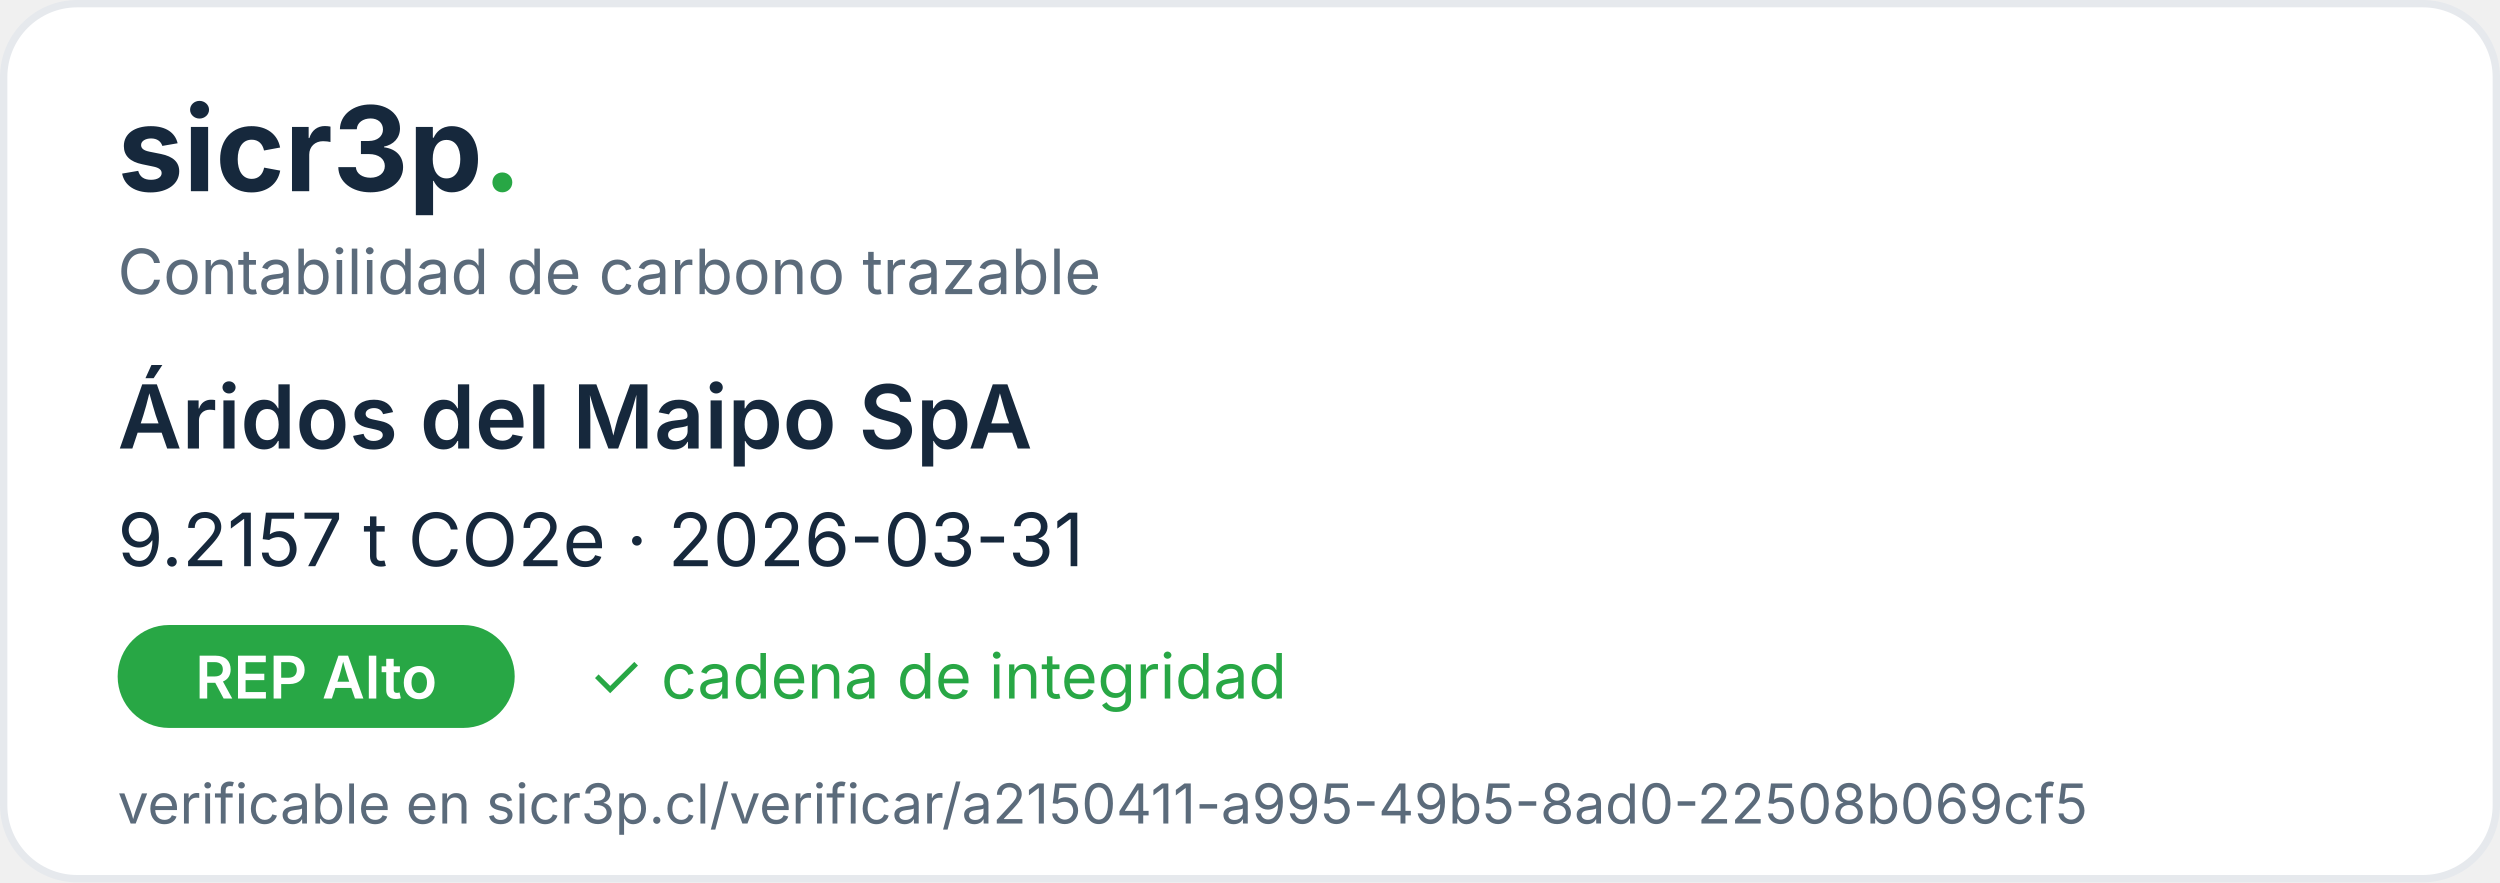
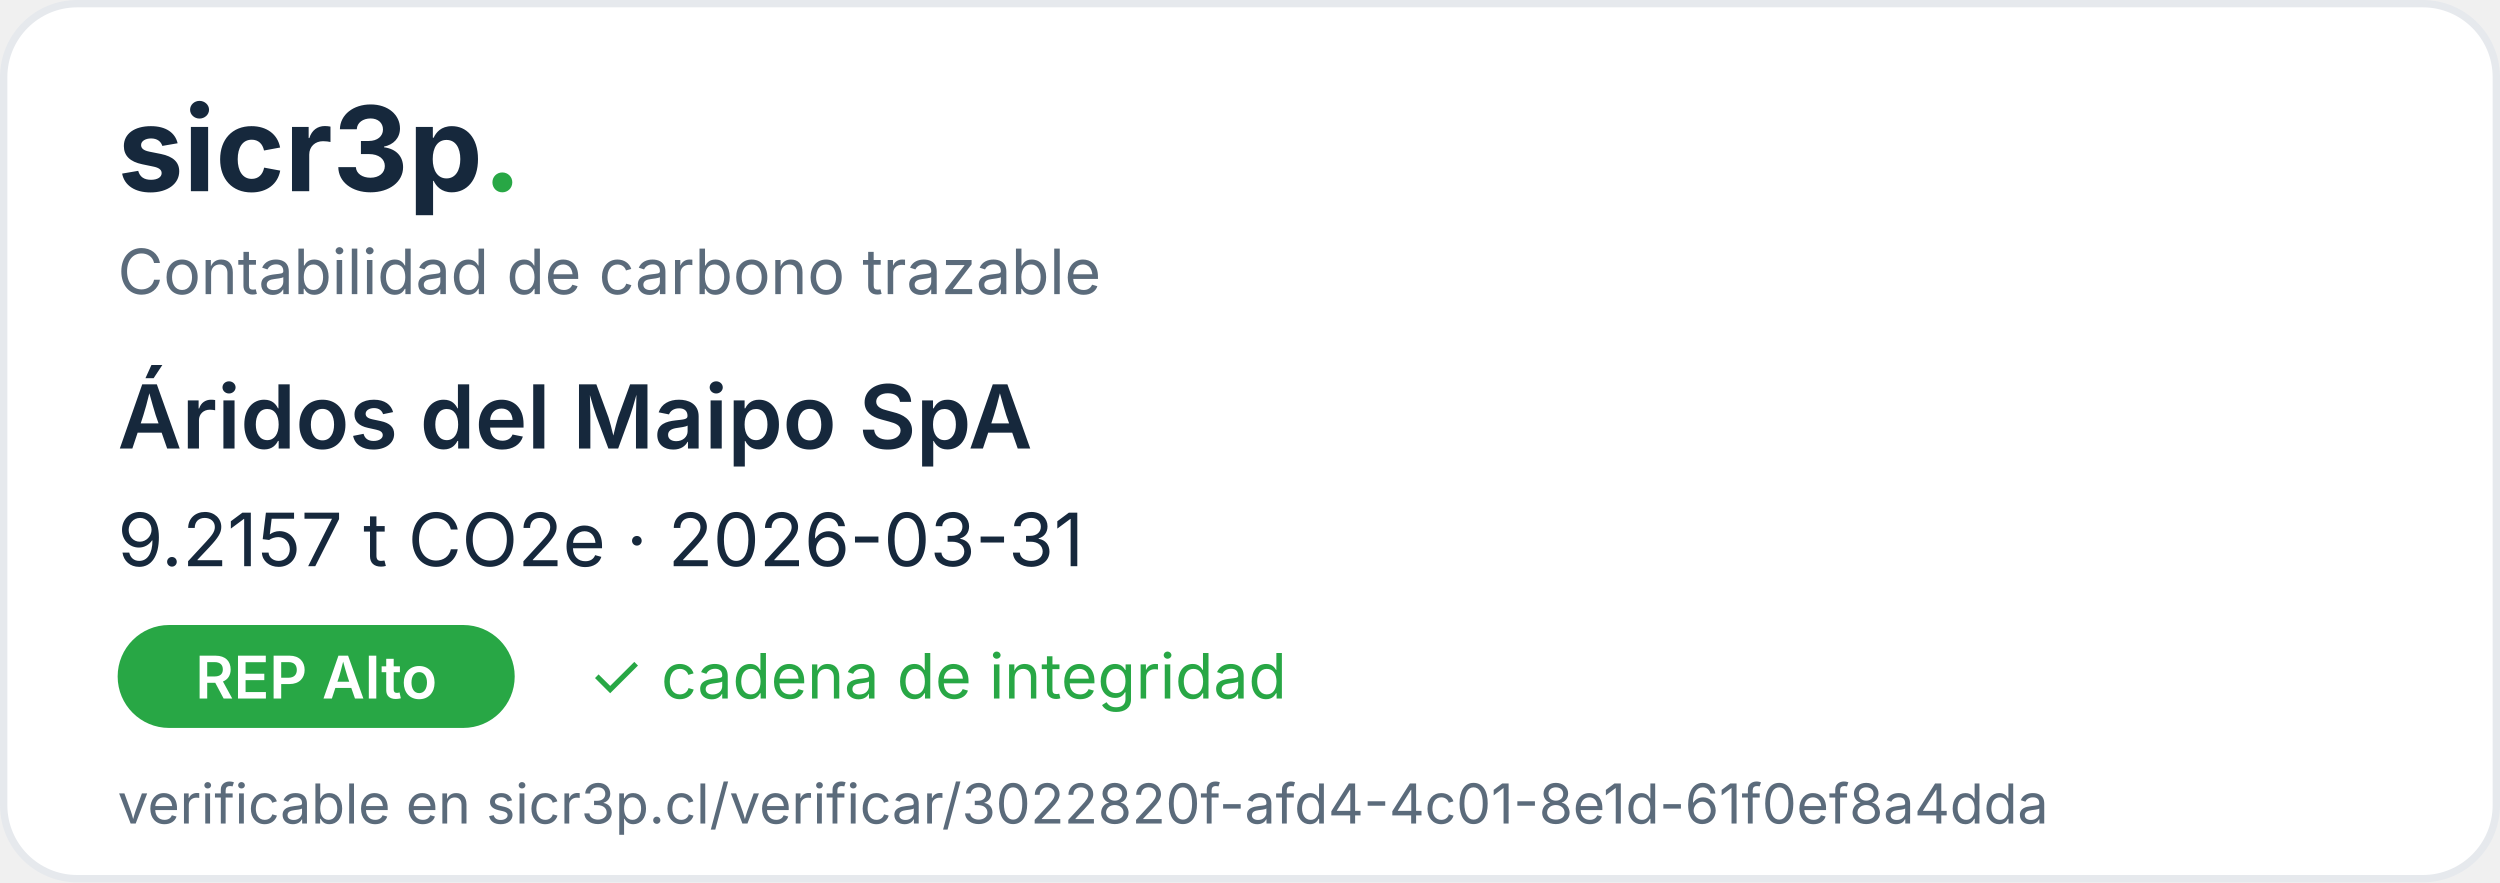
<svg xmlns="http://www.w3.org/2000/svg" width="340" height="120" viewBox="0 0 340 120" role="img" aria-label="Sello sicr3p de contabilidad de carbono trazable">
  <rect x="0.5" y="0.5" width="339" height="119" rx="10" fill="#ffffff" stroke="#e6e9ed" />
  <text x="16" y="26" font-family="Poppins, -apple-system, Segoe UI, sans-serif" font-size="16" font-weight="700" fill="#16283c">sicr3p<tspan fill="#28a745">.</tspan>
  </text>
  <text x="16" y="40" font-family="Poppins, -apple-system, Segoe UI, sans-serif" font-size="8.5" fill="#5b6b7b">Contabilidad de carbono trazable</text>
  <text x="16" y="61" font-family="Poppins, -apple-system, Segoe UI, sans-serif" font-size="12" font-weight="600" fill="#16283c">Áridos del Maipo SpA</text>
  <text x="16" y="77" font-family="Poppins, -apple-system, Segoe UI, sans-serif" font-size="10" fill="#16283c">9.2157 t CO2e · 2026-03-31</text>
  <rect x="16" y="85" width="54" height="14" rx="7" fill="#28a745" />
  <text x="43" y="95" text-anchor="middle" font-family="Poppins, -apple-system, Segoe UI, sans-serif" font-size="8" font-weight="600" fill="#ffffff">REP Alto</text>
  <text x="80" y="95" font-family="Poppins, -apple-system, Segoe UI, sans-serif" font-size="8.5" fill="#28a745">✓ cadena de integridad</text>
-   <text x="16" y="112" font-family="Poppins, -apple-system, Segoe UI, sans-serif" font-size="7.5" fill="#5b6b7b">verificable en sicr3p.cl/verificar/a2150411-a995-49b5-8ad0-22508b069cf5</text>
+   <text x="16" y="112" font-family="Poppins, -apple-system, Segoe UI, sans-serif" font-size="7.5" fill="#5b6b7b">verificable en sicr3p.cl/verificar/3022820f-afd4-4c01-8e1d-61f0ef8a4dda</text>
</svg>
